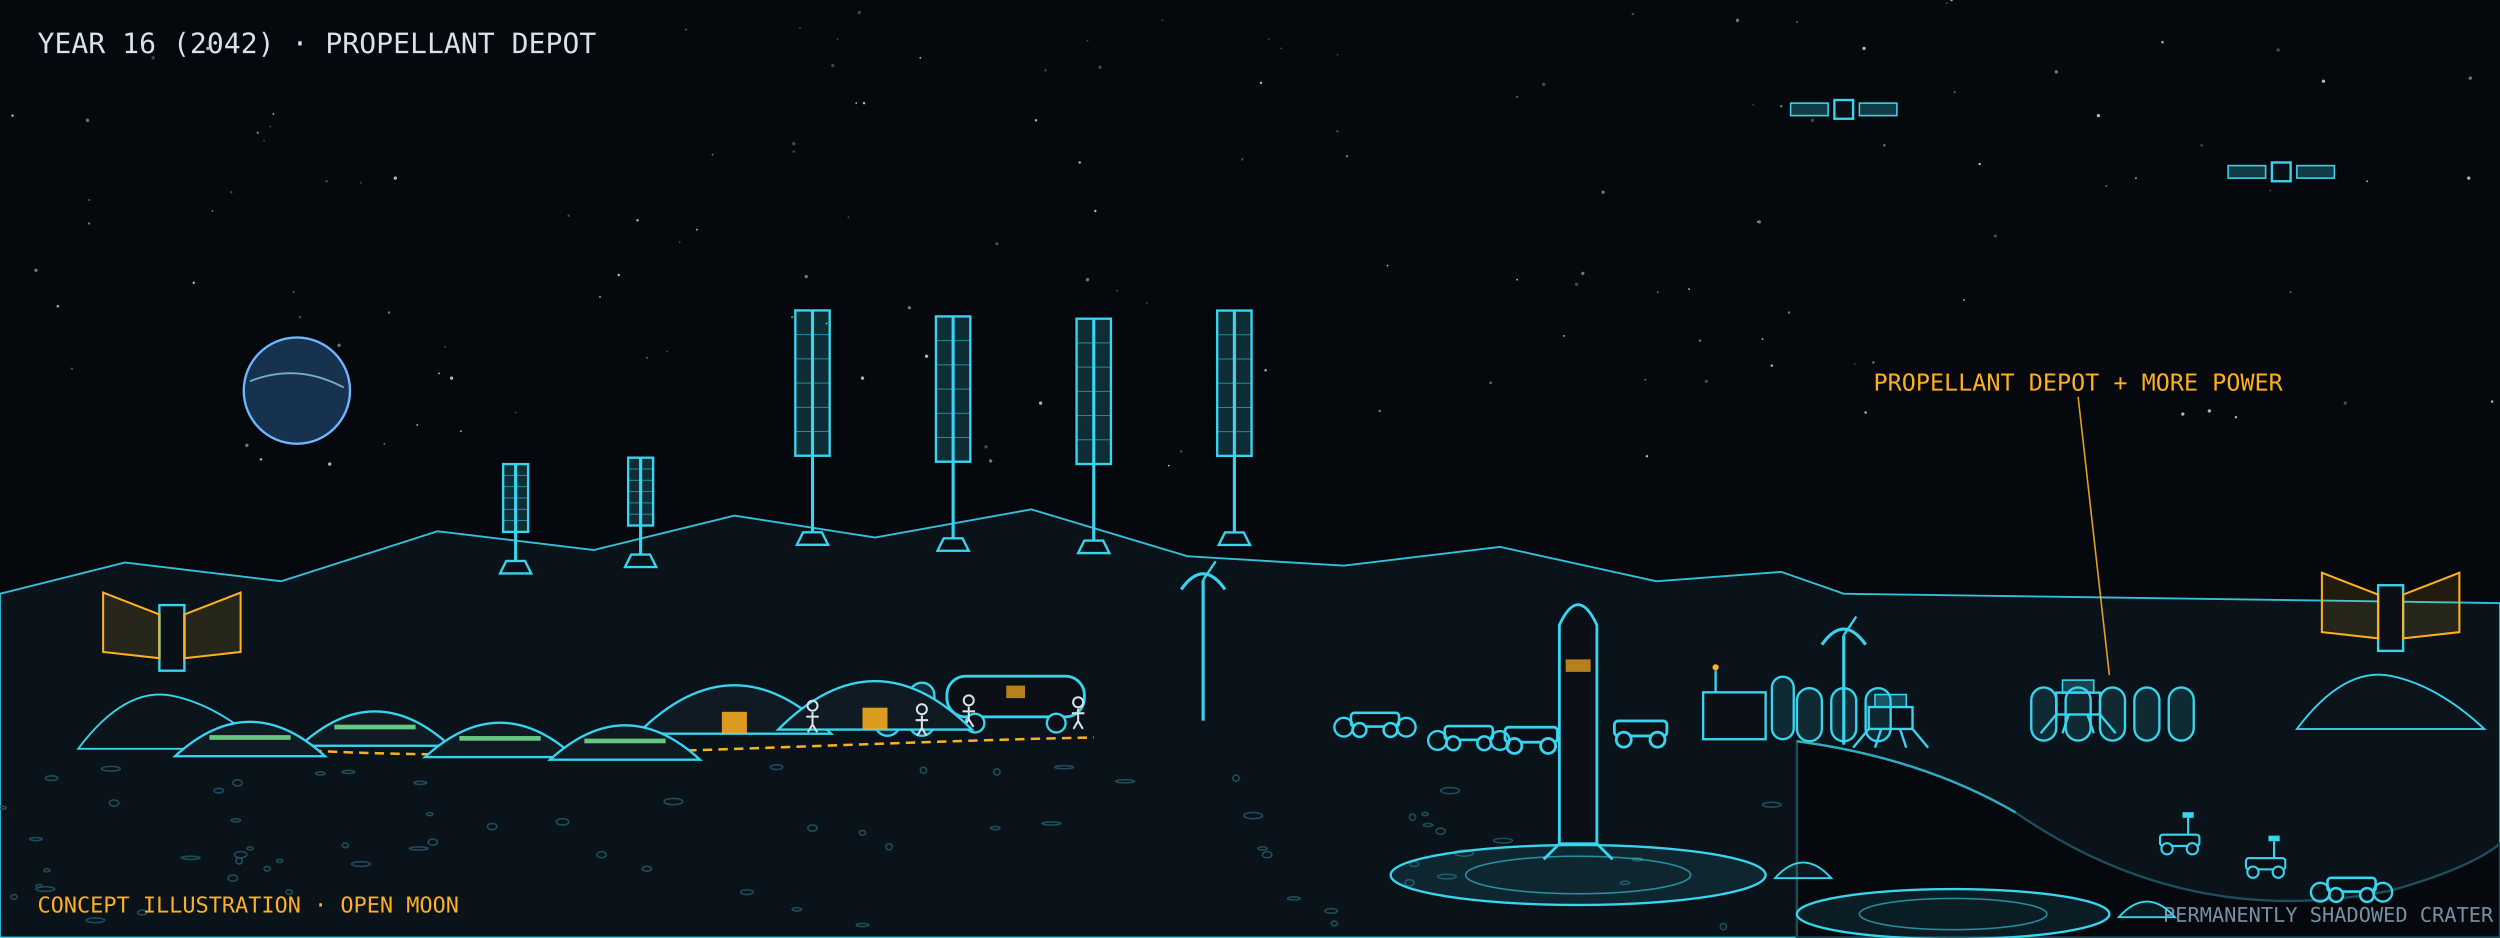
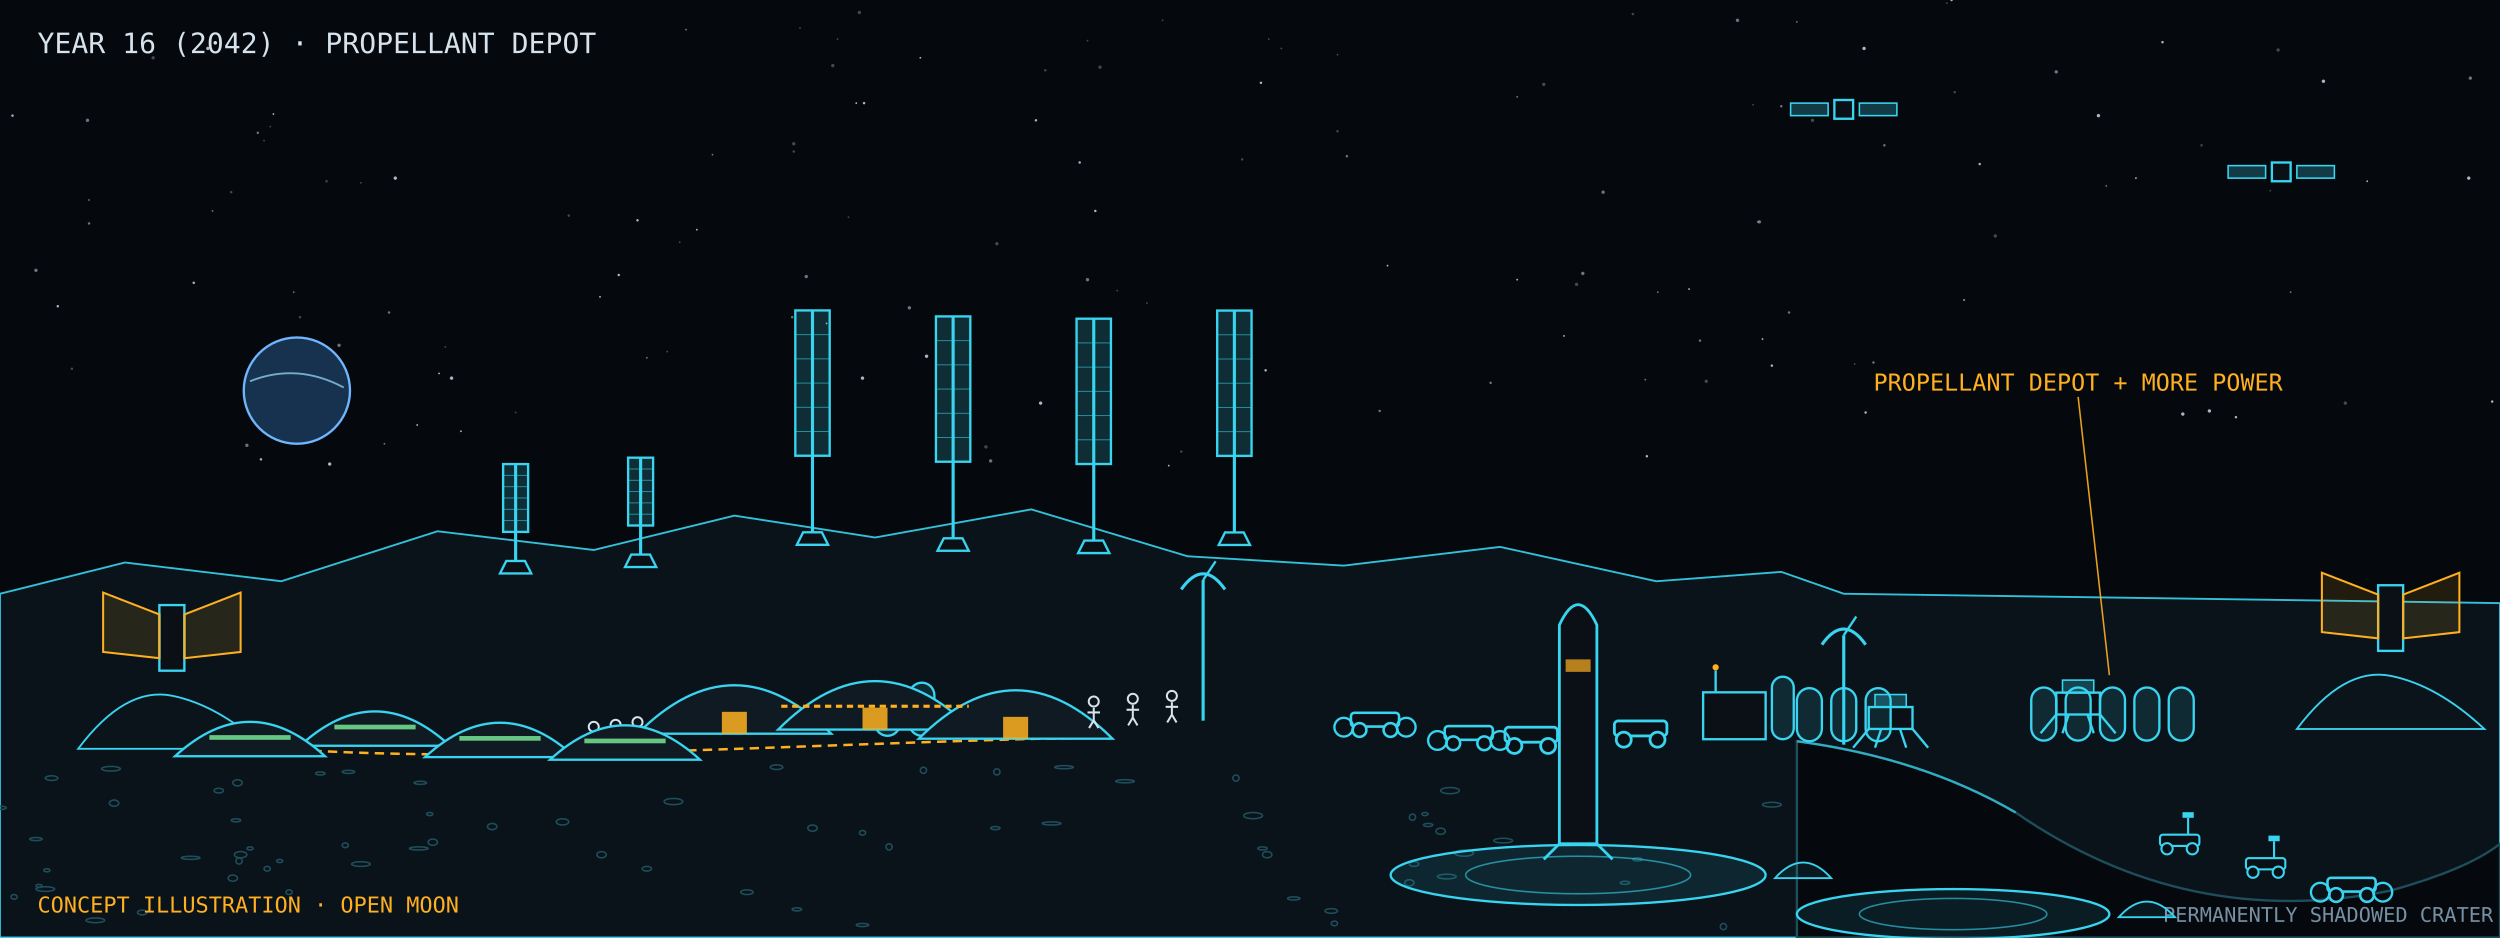
<svg xmlns="http://www.w3.org/2000/svg" viewBox="0 0 1600 600" width="1600" height="600" role="img" aria-label="Concept illustration of the Open Moon base: YEAR 16 (2042) · PROPELLANT DEPOT">
  <rect width="1600" height="600" fill="#05080c" />
  <circle cx="663" cy="77" r="0.8" fill="#d6e2ec" opacity="0.8" />
  <circle cx="98" cy="37" r="1.1" fill="#d6e2ec" opacity="0.3" />
  <circle cx="748" cy="298" r="0.6" fill="#d6e2ec" opacity="0.8" />
  <circle cx="439" cy="19" r="0.6" fill="#d6e2ec" opacity="0.5" />
  <circle cx="856" cy="35" r="0.6" fill="#d6e2ec" opacity="0.3" />
  <circle cx="1128" cy="217" r="0.6" fill="#d6e2ec" opacity="0.8" />
  <circle cx="253" cy="114" r="1.1" fill="#d6e2ec" opacity="0.8" />
  <circle cx="1193" cy="31" r="1.1" fill="#d6e2ec" opacity="0.8" />
  <circle cx="812" cy="25" r="0.6" fill="#d6e2ec" opacity="0.3" />
  <circle cx="1140" cy="68" r="0.8" fill="#d6e2ec" opacity="0.5" />
  <circle cx="295" cy="276" r="0.6" fill="#d6e2ec" opacity="0.8" />
  <circle cx="631" cy="286" r="1.1" fill="#d6e2ec" opacity="0.3" />
  <circle cx="211" cy="297" r="1.1" fill="#d6e2ec" opacity="0.8" />
  <circle cx="384" cy="190" r="0.6" fill="#d6e2ec" opacity="0.8" />
  <circle cx="1458" cy="32" r="1.1" fill="#d6e2ec" opacity="0.3" />
  <circle cx="1267" cy="105" r="0.8" fill="#d6e2ec" opacity="0.8" />
  <circle cx="1088" cy="218" r="0.8" fill="#d6e2ec" opacity="0.5" />
  <circle cx="1199" cy="232" r="0.8" fill="#d6e2ec" opacity="0.5" />
  <circle cx="508" cy="92" r="1.1" fill="#d6e2ec" opacity="0.3" />
  <circle cx="167" cy="294" r="0.8" fill="#d6e2ec" opacity="0.8" />
  <circle cx="1013" cy="175" r="1.1" fill="#d6e2ec" opacity="0.5" />
  <circle cx="589" cy="37" r="0.6" fill="#d6e2ec" opacity="0.8" />
  <circle cx="856" cy="84" r="0.8" fill="#d6e2ec" opacity="0.3" />
  <circle cx="1001" cy="215" r="0.6" fill="#d6e2ec" opacity="0.8" />
  <circle cx="158" cy="285" r="1.1" fill="#d6e2ec" opacity="0.5" />
  <circle cx="696" cy="179" r="1.1" fill="#d6e2ec" opacity="0.5" />
  <circle cx="1187" cy="233" r="0.6" fill="#d6e2ec" opacity="0.3" />
  <circle cx="552" cy="242" r="1.1" fill="#d6e2ec" opacity="0.8" />
  <circle cx="133" cy="31" r="1.1" fill="#d6e2ec" opacity="0.8" />
  <circle cx="634" cy="295" r="1.1" fill="#d6e2ec" opacity="0.5" />
  <circle cx="582" cy="197" r="1.1" fill="#d6e2ec" opacity="0.5" />
  <circle cx="46" cy="236" r="0.8" fill="#d6e2ec" opacity="0.3" />
  <circle cx="1251" cy="59" r="0.8" fill="#d6e2ec" opacity="0.3" />
  <circle cx="446" cy="147" r="0.6" fill="#d6e2ec" opacity="0.8" />
  <circle cx="507" cy="203" r="0.8" fill="#d6e2ec" opacity="0.5" />
  <circle cx="165" cy="85" r="0.8" fill="#d6e2ec" opacity="0.5" />
  <circle cx="1125" cy="142" r="0.6" fill="#d6e2ec" opacity="0.5" />
  <circle cx="1126" cy="142" r="1.1" fill="#d6e2ec" opacity="0.5" />
  <circle cx="734" cy="194" r="0.6" fill="#d6e2ec" opacity="0.3" />
  <circle cx="169" cy="90" r="0.6" fill="#d6e2ec" opacity="0.3" />
  <circle cx="1348" cy="119" r="0.6" fill="#d6e2ec" opacity="0.5" />
  <circle cx="1206" cy="93" r="0.8" fill="#d6e2ec" opacity="0.5" />
  <circle cx="8" cy="74" r="0.8" fill="#d6e2ec" opacity="0.8" />
  <circle cx="756" cy="289" r="0.8" fill="#d6e2ec" opacity="0.3" />
  <circle cx="1414" cy="263" r="1.1" fill="#d6e2ec" opacity="0.8" />
  <circle cx="1384" cy="27" r="0.8" fill="#d6e2ec" opacity="0.8" />
  <circle cx="1145" cy="200" r="0.8" fill="#d6e2ec" opacity="0.5" />
  <circle cx="807" cy="53" r="0.8" fill="#d6e2ec" opacity="0.8" />
  <circle cx="820" cy="31" r="0.6" fill="#d6e2ec" opacity="0.3" />
  <circle cx="427" cy="225" r="0.6" fill="#d6e2ec" opacity="0.3" />
  <circle cx="696" cy="26" r="0.6" fill="#d6e2ec" opacity="0.3" />
  <circle cx="1160" cy="77" r="1.1" fill="#d6e2ec" opacity="0.3" />
  <circle cx="744" cy="13" r="0.6" fill="#d6e2ec" opacity="0.3" />
  <circle cx="1257" cy="192" r="0.6" fill="#d6e2ec" opacity="0.8" />
  <circle cx="516" cy="177" r="1.1" fill="#d6e2ec" opacity="0.5" />
  <circle cx="971" cy="62" r="0.6" fill="#d6e2ec" opacity="0.5" />
  <circle cx="954" cy="245" r="0.8" fill="#d6e2ec" opacity="0.5" />
  <circle cx="175" cy="73" r="0.6" fill="#d6e2ec" opacity="0.8" />
  <circle cx="701" cy="135" r="0.8" fill="#d6e2ec" opacity="0.8" />
  <circle cx="330" cy="264" r="0.6" fill="#d6e2ec" opacity="0.3" />
  <circle cx="1081" cy="185" r="0.6" fill="#d6e2ec" opacity="0.8" />
  <circle cx="1112" cy="13" r="1.1" fill="#d6e2ec" opacity="0.5" />
  <circle cx="1316" cy="46" r="1.1" fill="#d6e2ec" opacity="0.5" />
  <circle cx="1061" cy="187" r="0.6" fill="#d6e2ec" opacity="0.5" />
  <circle cx="1580" cy="114" r="1.1" fill="#d6e2ec" opacity="0.8" />
  <circle cx="1595" cy="257" r="0.8" fill="#d6e2ec" opacity="0.8" />
  <circle cx="456" cy="99" r="0.6" fill="#d6e2ec" opacity="0.5" />
  <circle cx="1515" cy="116" r="0.6" fill="#d6e2ec" opacity="0.8" />
  <circle cx="1009" cy="182" r="1.1" fill="#d6e2ec" opacity="0.3" />
  <circle cx="57" cy="143" r="0.8" fill="#d6e2ec" opacity="0.5" />
  <circle cx="396" cy="176" r="0.8" fill="#d6e2ec" opacity="0.8" />
  <circle cx="715" cy="186" r="0.6" fill="#d6e2ec" opacity="0.3" />
  <circle cx="209" cy="116" r="0.8" fill="#d6e2ec" opacity="0.3" />
  <circle cx="691" cy="104" r="0.8" fill="#d6e2ec" opacity="0.8" />
  <circle cx="1249" cy="0" r="0.8" fill="#d6e2ec" opacity="0.8" />
  <circle cx="704" cy="43" r="1.1" fill="#d6e2ec" opacity="0.3" />
  <circle cx="795" cy="102" r="0.8" fill="#d6e2ec" opacity="0.3" />
  <circle cx="888" cy="170" r="0.6" fill="#d6e2ec" opacity="0.8" />
  <circle cx="810" cy="237" r="0.8" fill="#d6e2ec" opacity="0.8" />
  <circle cx="173" cy="81" r="0.6" fill="#d6e2ec" opacity="0.3" />
  <circle cx="56" cy="77" r="1.1" fill="#d6e2ec" opacity="0.5" />
  <circle cx="1343" cy="74" r="1.1" fill="#d6e2ec" opacity="0.8" />
  <circle cx="971" cy="179" r="0.6" fill="#d6e2ec" opacity="0.8" />
  <circle cx="1122" cy="67" r="0.6" fill="#d6e2ec" opacity="0.3" />
  <circle cx="1487" cy="52" r="1.1" fill="#d6e2ec" opacity="0.8" />
  <circle cx="285" cy="222" r="0.6" fill="#d6e2ec" opacity="0.3" />
  <circle cx="57" cy="128" r="0.6" fill="#d6e2ec" opacity="0.5" />
  <circle cx="1026" cy="123" r="1.1" fill="#d6e2ec" opacity="0.5" />
  <circle cx="531" cy="278" r="0.8" fill="#d6e2ec" opacity="0.3" />
  <circle cx="124" cy="181" r="0.8" fill="#d6e2ec" opacity="0.8" />
  <circle cx="1194" cy="264" r="0.8" fill="#d6e2ec" opacity="0.8" />
  <circle cx="267" cy="272" r="0.6" fill="#d6e2ec" opacity="0.8" />
  <circle cx="1045" cy="9" r="0.8" fill="#d6e2ec" opacity="0.3" />
  <circle cx="1246" cy="2" r="0.6" fill="#d6e2ec" opacity="0.3" />
  <circle cx="289" cy="242" r="1.1" fill="#d6e2ec" opacity="0.8" />
  <circle cx="246" cy="284" r="0.6" fill="#d6e2ec" opacity="0.5" />
  <circle cx="1397" cy="265" r="1.1" fill="#d6e2ec" opacity="0.8" />
  <circle cx="988" cy="54" r="1.1" fill="#d6e2ec" opacity="0.3" />
  <circle cx="508" cy="97" r="0.8" fill="#d6e2ec" opacity="0.3" />
  <circle cx="1581" cy="50" r="1.1" fill="#d6e2ec" opacity="0.5" />
  <circle cx="1150" cy="14" r="0.6" fill="#d6e2ec" opacity="0.5" />
  <circle cx="666" cy="258" r="1.1" fill="#d6e2ec" opacity="0.8" />
  <circle cx="408" cy="141" r="0.8" fill="#d6e2ec" opacity="0.8" />
  <circle cx="1092" cy="244" r="1.1" fill="#d6e2ec" opacity="0.3" />
  <circle cx="1431" cy="267" r="0.8" fill="#d6e2ec" opacity="0.8" />
  <circle cx="414" cy="229" r="0.6" fill="#d6e2ec" opacity="0.5" />
  <circle cx="249" cy="200" r="0.8" fill="#d6e2ec" opacity="0.5" />
  <circle cx="148" cy="123" r="0.8" fill="#d6e2ec" opacity="0.3" />
  <circle cx="435" cy="155" r="0.6" fill="#d6e2ec" opacity="0.3" />
  <circle cx="1466" cy="187" r="0.6" fill="#d6e2ec" opacity="0.5" />
  <circle cx="281" cy="239" r="0.6" fill="#d6e2ec" opacity="0.8" />
  <circle cx="192" cy="203" r="0.8" fill="#d6e2ec" opacity="0.3" />
  <circle cx="1367" cy="114" r="0.6" fill="#d6e2ec" opacity="0.8" />
  <circle cx="883" cy="263" r="0.8" fill="#d6e2ec" opacity="0.5" />
  <circle cx="862" cy="100" r="0.8" fill="#d6e2ec" opacity="0.5" />
  <circle cx="188" cy="187" r="0.6" fill="#d6e2ec" opacity="0.5" />
  <circle cx="1134" cy="234" r="0.8" fill="#d6e2ec" opacity="0.8" />
  <circle cx="37" cy="196" r="0.8" fill="#d6e2ec" opacity="0.8" />
  <circle cx="1277" cy="151" r="1.1" fill="#d6e2ec" opacity="0.3" />
  <circle cx="231" cy="117" r="0.6" fill="#d6e2ec" opacity="0.3" />
  <circle cx="543" cy="139" r="0.6" fill="#d6e2ec" opacity="0.3" />
  <circle cx="553" cy="66" r="0.8" fill="#d6e2ec" opacity="0.8" />
  <circle cx="529" cy="207" r="0.6" fill="#d6e2ec" opacity="0.8" />
  <circle cx="1054" cy="292" r="0.8" fill="#d6e2ec" opacity="0.8" />
  <circle cx="669" cy="45" r="0.8" fill="#d6e2ec" opacity="0.3" />
  <circle cx="1409" cy="93" r="0.8" fill="#d6e2ec" opacity="0.3" />
  <circle cx="550" cy="8" r="1.1" fill="#d6e2ec" opacity="0.3" />
  <circle cx="533" cy="42" r="1.1" fill="#d6e2ec" opacity="0.3" />
  <circle cx="136" cy="135" r="0.6" fill="#d6e2ec" opacity="0.5" />
  <circle cx="23" cy="173" r="1.1" fill="#d6e2ec" opacity="0.5" />
  <circle cx="548" cy="66" r="0.6" fill="#d6e2ec" opacity="0.8" />
  <circle cx="1453" cy="122" r="0.6" fill="#d6e2ec" opacity="0.3" />
  <circle cx="536" cy="25" r="0.6" fill="#d6e2ec" opacity="0.3" />
  <circle cx="638" cy="156" r="1.1" fill="#d6e2ec" opacity="0.3" />
  <circle cx="593" cy="228" r="1.1" fill="#d6e2ec" opacity="0.8" />
  <circle cx="364" cy="138" r="0.8" fill="#d6e2ec" opacity="0.3" />
  <circle cx="512" cy="18" r="0.6" fill="#d6e2ec" opacity="0.3" />
  <circle cx="1501" cy="258" r="1.1" fill="#d6e2ec" opacity="0.3" />
  <circle cx="1053" cy="243" r="0.6" fill="#d6e2ec" opacity="0.5" />
  <circle cx="217" cy="221" r="1.1" fill="#d6e2ec" opacity="0.5" />
  <circle cx="190" cy="250" r="34" fill="#16324f" stroke="#6fb6ff" stroke-width="1.5" />
  <path d="M160 244 Q190 232 220 248" stroke="#9ee0ff" stroke-width="1.2" fill="none" opacity=".7" />
  <path d="M0 380 L80 360 L180 372 L280 340 L380 352 L470 330 L560 344 L660 326 L760 356 L860 362 L960 350 L1060 372 L1140 366 L1180 380 L1600 386 L1600 600 L0 600Z" fill="#0b141c" stroke="#38d4f0" stroke-width="1.2" opacity=".9" />
  <path d="M0 0 470.0 L20 473.2 L40 476.0 L60 478.1 L80 479.3 L100 479.5 L120 478.8 L140 477.5 L160 476.0 L180 474.5 L200 473.4 L220 473.0 L240 473.3 L260 474.3 L280 475.7 L300 477.2 L320 478.5 L340 479.3 L360 479.2 L380 478.2 L400 476.2 L420 473.5 L440 470.3 L460 467.1 L480 464.2 L500 462.0 L520 460.7 L540 460.3 L560 460.9 L580 462.1 L600 463.7 L620 465.2 L640 466.4 L660 467.0 L680 466.8 L700 466.0 L720 464.6 L740 463.1 L760 461.7 L780 460.9 L800 460.9 L820 461.8 L840 463.6 L860 466.3 L880 469.4 L900 472.6 L920 475.6 L940 477.9 L960 479.3 L980 479.8 L1000 479.3 L1020 478.2 L1040 476.6 L1060 475.0 L1080 473.7 L1100 473.1 L1120 473.1 L1140 473.8 L1160 475.1 L1180 476.6 L1200 478.0 L1220 478.9 L1240 479.0 L1260 478.3 L1280 476.5 L1300 474.0 L1320 470.9 L1340 467.7 L1360 464.6 L1380 462.2 L1400 460.7 L1420 460.1 L1440 460.4 L1460 461.5 L1480 463.1 L1500 464.7 L1520 466.1 L1540 466.9 L1560 467.0 L1580 466.4 L1600 465.2 L1600 600 L0 600Z" fill="#0e1922" stroke="#38d4f0" stroke-width="1.5" />
  <ellipse cx="926" cy="561" rx="6" ry="1.5" fill="none" stroke="#1e4e5c" stroke-width="1" />
  <ellipse cx="1040" cy="565" rx="3" ry="1" fill="none" stroke="#1e4e5c" stroke-width="1" />
  <ellipse cx="1048" cy="550" rx="3" ry="1" fill="none" stroke="#1e4e5c" stroke-width="1" />
  <ellipse cx="914" cy="528" rx="3" ry="1" fill="none" stroke="#1e4e5c" stroke-width="1" />
  <ellipse cx="1103" cy="593" rx="2" ry="2" fill="none" stroke="#1e4e5c" stroke-width="1" />
  <ellipse cx="811" cy="547" rx="3" ry="2" fill="none" stroke="#1e4e5c" stroke-width="1" />
  <ellipse cx="30" cy="557" rx="2" ry="1" fill="none" stroke="#1e4e5c" stroke-width="1" />
  <ellipse cx="73" cy="514" rx="3" ry="2" fill="none" stroke="#1e4e5c" stroke-width="1" />
  <ellipse cx="61" cy="589" rx="6" ry="1.5" fill="none" stroke="#1e4e5c" stroke-width="1" />
  <ellipse cx="902" cy="565" rx="3" ry="2" fill="none" stroke="#1e4e5c" stroke-width="1" />
  <ellipse cx="478" cy="571" rx="4" ry="1.5" fill="none" stroke="#1e4e5c" stroke-width="1" />
  <ellipse cx="9" cy="574" rx="2" ry="1.5" fill="none" stroke="#1e4e5c" stroke-width="1" />
  <ellipse cx="569" cy="542" rx="2" ry="2" fill="none" stroke="#1e4e5c" stroke-width="1" />
  <ellipse cx="520" cy="530" rx="3" ry="2" fill="none" stroke="#1e4e5c" stroke-width="1" />
  <ellipse cx="591" cy="493" rx="2" ry="2" fill="none" stroke="#1e4e5c" stroke-width="1" />
  <ellipse cx="221" cy="541" rx="2" ry="1.5" fill="none" stroke="#1e4e5c" stroke-width="1" />
  <ellipse cx="791" cy="498" rx="2" ry="2" fill="none" stroke="#1e4e5c" stroke-width="1" />
  <ellipse cx="1" cy="517" rx="3" ry="1" fill="none" stroke="#1e4e5c" stroke-width="1" />
  <ellipse cx="962" cy="538" rx="6" ry="1.5" fill="none" stroke="#1e4e5c" stroke-width="1" />
  <ellipse cx="149" cy="562" rx="3" ry="2" fill="none" stroke="#1e4e5c" stroke-width="1" />
  <ellipse cx="552" cy="533" rx="2" ry="1.5" fill="none" stroke="#1e4e5c" stroke-width="1" />
  <ellipse cx="681" cy="491" rx="6" ry="1" fill="none" stroke="#1e4e5c" stroke-width="1" />
  <ellipse cx="275" cy="521" rx="2" ry="1" fill="none" stroke="#1e4e5c" stroke-width="1" />
  <ellipse cx="122" cy="549" rx="6" ry="1" fill="none" stroke="#1e4e5c" stroke-width="1" />
  <ellipse cx="385" cy="547" rx="3" ry="2" fill="none" stroke="#1e4e5c" stroke-width="1" />
  <ellipse cx="268" cy="543" rx="6" ry="1" fill="none" stroke="#1e4e5c" stroke-width="1" />
  <ellipse cx="808" cy="543" rx="3" ry="1" fill="none" stroke="#1e4e5c" stroke-width="1" />
  <ellipse cx="552" cy="592" rx="4" ry="1" fill="none" stroke="#1e4e5c" stroke-width="1" />
  <ellipse cx="431" cy="513" rx="6" ry="2" fill="none" stroke="#1e4e5c" stroke-width="1" />
  <ellipse cx="205" cy="495" rx="3" ry="1" fill="none" stroke="#1e4e5c" stroke-width="1" />
  <ellipse cx="904" cy="523" rx="2" ry="2" fill="none" stroke="#1e4e5c" stroke-width="1" />
  <ellipse cx="673" cy="527" rx="6" ry="1" fill="none" stroke="#1e4e5c" stroke-width="1" />
  <ellipse cx="152" cy="501" rx="3" ry="2" fill="none" stroke="#1e4e5c" stroke-width="1" />
  <ellipse cx="497" cy="491" rx="4" ry="1.5" fill="none" stroke="#1e4e5c" stroke-width="1" />
  <ellipse cx="928" cy="506" rx="6" ry="2" fill="none" stroke="#1e4e5c" stroke-width="1" />
  <ellipse cx="277" cy="539" rx="3" ry="2" fill="none" stroke="#1e4e5c" stroke-width="1" />
  <ellipse cx="315" cy="529" rx="3" ry="2" fill="none" stroke="#1e4e5c" stroke-width="1" />
  <ellipse cx="510" cy="582" rx="3" ry="1" fill="none" stroke="#1e4e5c" stroke-width="1" />
  <ellipse cx="1134" cy="515" rx="6" ry="1.5" fill="none" stroke="#1e4e5c" stroke-width="1" />
  <ellipse cx="160" cy="543" rx="2" ry="1" fill="none" stroke="#1e4e5c" stroke-width="1" />
  <ellipse cx="223" cy="494" rx="4" ry="1" fill="none" stroke="#1e4e5c" stroke-width="1" />
  <ellipse cx="802" cy="522" rx="6" ry="2" fill="none" stroke="#1e4e5c" stroke-width="1" />
  <ellipse cx="1005" cy="527" rx="3" ry="2" fill="none" stroke="#1e4e5c" stroke-width="1" />
  <ellipse cx="140" cy="506" rx="3" ry="1.5" fill="none" stroke="#1e4e5c" stroke-width="1" />
  <ellipse cx="151" cy="525" rx="3" ry="1" fill="none" stroke="#1e4e5c" stroke-width="1" />
  <ellipse cx="33" cy="498" rx="4" ry="1.5" fill="none" stroke="#1e4e5c" stroke-width="1" />
  <ellipse cx="912" cy="521" rx="2" ry="1" fill="none" stroke="#1e4e5c" stroke-width="1" />
  <ellipse cx="360" cy="526" rx="4" ry="2" fill="none" stroke="#1e4e5c" stroke-width="1" />
  <ellipse cx="269" cy="501" rx="4" ry="1" fill="none" stroke="#1e4e5c" stroke-width="1" />
  <ellipse cx="922" cy="532" rx="3" ry="2" fill="none" stroke="#1e4e5c" stroke-width="1" />
  <ellipse cx="71" cy="492" rx="6" ry="1.5" fill="none" stroke="#1e4e5c" stroke-width="1" />
  <ellipse cx="638" cy="494" rx="2" ry="2" fill="none" stroke="#1e4e5c" stroke-width="1" />
  <ellipse cx="153" cy="551" rx="2" ry="2" fill="none" stroke="#1e4e5c" stroke-width="1" />
  <ellipse cx="637" cy="530" rx="3" ry="1" fill="none" stroke="#1e4e5c" stroke-width="1" />
  <ellipse cx="154" cy="547" rx="4" ry="2" fill="none" stroke="#1e4e5c" stroke-width="1" />
  <ellipse cx="91" cy="584" rx="3" ry="1.5" fill="none" stroke="#1e4e5c" stroke-width="1" />
  <ellipse cx="720" cy="500" rx="6" ry="1" fill="none" stroke="#1e4e5c" stroke-width="1" />
  <ellipse cx="854" cy="591" rx="2" ry="1.5" fill="none" stroke="#1e4e5c" stroke-width="1" />
  <ellipse cx="29" cy="569" rx="6" ry="1.5" fill="none" stroke="#1e4e5c" stroke-width="1" />
  <ellipse cx="25" cy="567" rx="2" ry="1" fill="none" stroke="#1e4e5c" stroke-width="1" />
  <ellipse cx="185" cy="571" rx="2" ry="1.5" fill="none" stroke="#1e4e5c" stroke-width="1" />
  <ellipse cx="852" cy="583" rx="4" ry="1.5" fill="none" stroke="#1e4e5c" stroke-width="1" />
  <ellipse cx="937" cy="546" rx="6" ry="2" fill="none" stroke="#1e4e5c" stroke-width="1" />
  <ellipse cx="171" cy="556" rx="2" ry="1.5" fill="none" stroke="#1e4e5c" stroke-width="1" />
  <ellipse cx="179" cy="551" rx="2" ry="1" fill="none" stroke="#1e4e5c" stroke-width="1" />
  <ellipse cx="231" cy="553" rx="6" ry="1.5" fill="none" stroke="#1e4e5c" stroke-width="1" />
  <ellipse cx="23" cy="537" rx="4" ry="1" fill="none" stroke="#1e4e5c" stroke-width="1" />
  <ellipse cx="414" cy="556" rx="3" ry="1.5" fill="none" stroke="#1e4e5c" stroke-width="1" />
  <ellipse cx="905" cy="553" rx="3" ry="1.5" fill="none" stroke="#1e4e5c" stroke-width="1" />
  <ellipse cx="828" cy="575" rx="4" ry="1" fill="none" stroke="#1e4e5c" stroke-width="1" />
  <path d="M1150 474.4 Q1230 485.1 1290 520 Q1400 596 1530 570 Q1580 556 1600 540 L1600 600 L1150 600Z" fill="#05090d" stroke="#1e4e5c" stroke-width="1.5" />
  <path d="M1150 474.4 Q1230 485.1 1290 520" fill="none" stroke="#38d4f0" stroke-width="1.5" opacity=".7" />
  <text x="1490" y="590" fill="#7890a3" font-family="Share Tech Mono, monospace" font-size="13" text-anchor="middle">PERMANENTLY SHADOWED CRATER</text>
  <g transform="translate(1210,478.5094) scale(1.0)">
    <path d="M-14 -26 h28 v14 h-28z" fill="#0a1015" stroke="#38d4f0" stroke-width="1.5" />
    <path d="M-14 -12 L-24 0 M14 -12 L24 0 M-6 -12 L-10 0 M6 -12 L10 0" stroke="#38d4f0" stroke-width="1.5" />
    <rect x="-10" y="-34" width="20" height="8" fill="rgba(56,212,240,.25)" stroke="#38d4f0" stroke-width="1" />
  </g>
  <g transform="translate(1330,469.2811) scale(1.0)">
    <path d="M-14 -26 h28 v14 h-28z" fill="#0a1015" stroke="#38d4f0" stroke-width="1.5" />
    <path d="M-14 -12 L-24 0 M14 -12 L24 0 M-6 -12 L-10 0 M6 -12 L10 0" stroke="#38d4f0" stroke-width="1.5" />
    <rect x="-10" y="-34" width="20" height="8" fill="rgba(56,212,240,.25)" stroke="#38d4f0" stroke-width="1" />
  </g>
  <g transform="translate(1395,545) scale(0.9)">
    <rect x="-14" y="-12" width="28" height="8" rx="2" fill="#0a1015" stroke="#38d4f0" stroke-width="1.5" />
    <circle cx="-9" cy="-2" r="4" fill="#0a1015" stroke="#38d4f0" stroke-width="1.5" />
    <circle cx="9" cy="-2" r="4" fill="#0a1015" stroke="#38d4f0" stroke-width="1.5" />
    <line x1="6" y1="-12" x2="6" y2="-24" stroke="#38d4f0" stroke-width="1.5" />
    <rect x="2" y="-28" width="8" height="4" fill="#38d4f0" />
  </g>
  <g transform="translate(1450,560) scale(0.9)">
    <rect x="-14" y="-12" width="28" height="8" rx="2" fill="#0a1015" stroke="#38d4f0" stroke-width="1.5" />
    <circle cx="-9" cy="-2" r="4" fill="#0a1015" stroke="#38d4f0" stroke-width="1.5" />
    <circle cx="9" cy="-2" r="4" fill="#0a1015" stroke="#38d4f0" stroke-width="1.5" />
    <line x1="6" y1="-12" x2="6" y2="-24" stroke="#38d4f0" stroke-width="1.5" />
    <rect x="2" y="-28" width="8" height="4" fill="#38d4f0" />
  </g>
  <g transform="translate(980,479.7992) scale(1.2)">
    <rect x="-14" y="-12" width="28" height="8" rx="2" fill="#0a1015" stroke="#38d4f0" stroke-width="1.5" />
    <circle cx="-9" cy="-2" r="4" fill="#0a1015" stroke="#38d4f0" stroke-width="1.5" />
    <circle cx="9" cy="-2" r="4" fill="#0a1015" stroke="#38d4f0" stroke-width="1.5" />
  </g>
  <g transform="translate(1050,475.7929) scale(1.2)">
    <rect x="-14" y="-12" width="28" height="8" rx="2" fill="#0a1015" stroke="#38d4f0" stroke-width="1.5" />
    <circle cx="-9" cy="-2" r="4" fill="#0a1015" stroke="#38d4f0" stroke-width="1.5" />
    <circle cx="9" cy="-2" r="4" fill="#0a1015" stroke="#38d4f0" stroke-width="1.5" />
  </g>
  <line x1="330" y1="367.016" x2="330" y2="297.016" stroke="#38d4f0" stroke-width="2" />
  <rect x="322.0" y="297.016" width="16" height="43.4" fill="rgba(56,212,240,.18)" stroke="#38d4f0" stroke-width="1.5" />
  <line x1="322.0" y1="304.249" x2="338.0" y2="304.249" stroke="#38d4f0" stroke-width=".6" opacity=".6" />
  <line x1="322.0" y1="311.483" x2="338.0" y2="311.483" stroke="#38d4f0" stroke-width=".6" opacity=".6" />
  <line x1="322.0" y1="318.716" x2="338.0" y2="318.716" stroke="#38d4f0" stroke-width=".6" opacity=".6" />
  <line x1="322.0" y1="325.949" x2="338.0" y2="325.949" stroke="#38d4f0" stroke-width=".6" opacity=".6" />
  <line x1="322.0" y1="333.183" x2="338.0" y2="333.183" stroke="#38d4f0" stroke-width=".6" opacity=".6" />
  <path d="M320 367.016 L340 367.016 L336 359.016 L324 359.016Z" fill="#0a1015" stroke="#38d4f0" stroke-width="1.5" />
  <line x1="770" y1="461.231" x2="770" y2="371.231" stroke="#38d4f0" stroke-width="2" />
  <path d="M756 377.231 Q770 357.231 784 377.231" fill="none" stroke="#38d4f0" stroke-width="2" />
  <line x1="770" y1="371.231" x2="778 " y2="359.231" stroke="#38d4f0" stroke-width="1.5" />
  <g transform="translate(880,469.3911) scale(1.1)">
    <rect x="-14" y="-12" width="28" height="8" rx="2" fill="#0a1015" stroke="#38d4f0" stroke-width="1.5" />
    <circle cx="-9" cy="-2" r="4" fill="#0a1015" stroke="#38d4f0" stroke-width="1.5" />
    <circle cx="9" cy="-2" r="4" fill="#0a1015" stroke="#38d4f0" stroke-width="1.5" />
  </g>
  <circle cx="900" cy="465.391" r="6" fill="none" stroke="#38d4f0" stroke-width="1.5" />
  <circle cx="860" cy="465.391" r="6" fill="none" stroke="#38d4f0" stroke-width="1.5" />
  <g transform="translate(940,477.9077) scale(1.1)">
    <rect x="-14" y="-12" width="28" height="8" rx="2" fill="#0a1015" stroke="#38d4f0" stroke-width="1.5" />
    <circle cx="-9" cy="-2" r="4" fill="#0a1015" stroke="#38d4f0" stroke-width="1.5" />
    <circle cx="9" cy="-2" r="4" fill="#0a1015" stroke="#38d4f0" stroke-width="1.5" />
  </g>
  <circle cx="960" cy="473.908" r="6" fill="none" stroke="#38d4f0" stroke-width="1.5" />
  <circle cx="920" cy="473.908" r="6" fill="none" stroke="#38d4f0" stroke-width="1.5" />
  <line x1="410" y1="362.918" x2="410" y2="292.918" stroke="#38d4f0" stroke-width="2" />
  <rect x="402.0" y="292.918" width="16" height="43.4" fill="rgba(56,212,240,.18)" stroke="#38d4f0" stroke-width="1.5" />
  <line x1="402.0" y1="300.151" x2="418.0" y2="300.151" stroke="#38d4f0" stroke-width=".6" opacity=".6" />
  <line x1="402.0" y1="307.384" x2="418.0" y2="307.384" stroke="#38d4f0" stroke-width=".6" opacity=".6" />
  <line x1="402.0" y1="314.618" x2="418.0" y2="314.618" stroke="#38d4f0" stroke-width=".6" opacity=".6" />
  <line x1="402.0" y1="321.851" x2="418.0" y2="321.851" stroke="#38d4f0" stroke-width=".6" opacity=".6" />
  <line x1="402.0" y1="329.084" x2="418.0" y2="329.084" stroke="#38d4f0" stroke-width=".6" opacity=".6" />
  <path d="M400 362.918 L420 362.918 L416 354.918 L404 354.918Z" fill="#0a1015" stroke="#38d4f0" stroke-width="1.5" />
  <line x1="520" y1="348.676" x2="520" y2="198.676" stroke="#38d4f0" stroke-width="2" />
  <rect x="509.0" y="198.676" width="22" height="93.0" fill="rgba(56,212,240,.18)" stroke="#38d4f0" stroke-width="1.5" />
  <line x1="509.0" y1="214.176" x2="531.0" y2="214.176" stroke="#38d4f0" stroke-width=".6" opacity=".6" />
  <line x1="509.0" y1="229.676" x2="531.0" y2="229.676" stroke="#38d4f0" stroke-width=".6" opacity=".6" />
  <line x1="509.0" y1="245.176" x2="531.0" y2="245.176" stroke="#38d4f0" stroke-width=".6" opacity=".6" />
  <line x1="509.0" y1="260.676" x2="531.0" y2="260.676" stroke="#38d4f0" stroke-width=".6" opacity=".6" />
  <line x1="509.0" y1="276.176" x2="531.0" y2="276.176" stroke="#38d4f0" stroke-width=".6" opacity=".6" />
  <path d="M510 348.676 L530 348.676 L526 340.676 L514 340.676Z" fill="#0a1015" stroke="#38d4f0" stroke-width="1.5" />
  <line x1="610" y1="352.503" x2="610" y2="202.503" stroke="#38d4f0" stroke-width="2" />
  <rect x="599.0" y="202.503" width="22" height="93.0" fill="rgba(56,212,240,.18)" stroke="#38d4f0" stroke-width="1.5" />
  <line x1="599.0" y1="218.003" x2="621.0" y2="218.003" stroke="#38d4f0" stroke-width=".6" opacity=".6" />
  <line x1="599.0" y1="233.503" x2="621.0" y2="233.503" stroke="#38d4f0" stroke-width=".6" opacity=".6" />
  <line x1="599.0" y1="249.003" x2="621.0" y2="249.003" stroke="#38d4f0" stroke-width=".6" opacity=".6" />
  <line x1="599.0" y1="264.503" x2="621.0" y2="264.503" stroke="#38d4f0" stroke-width=".6" opacity=".6" />
  <line x1="599.0" y1="280.003" x2="621.0" y2="280.003" stroke="#38d4f0" stroke-width=".6" opacity=".6" />
  <path d="M600 352.503 L620 352.503 L616 344.503 L604 344.503Z" fill="#0a1015" stroke="#38d4f0" stroke-width="1.5" />
  <rect x="1174" y="64" width="12" height="12" fill="#0a1015" stroke="#38d4f0" stroke-width="1.5" />
  <rect x="1146" y="66" width="24" height="8" fill="rgba(56,212,240,.25)" stroke="#38d4f0" stroke-width="1" />
  <rect x="1190" y="66" width="24" height="8" fill="rgba(56,212,240,.25)" stroke="#38d4f0" stroke-width="1" />
  <rect x="1454" y="104" width="12" height="12" fill="#0a1015" stroke="#38d4f0" stroke-width="1.5" />
  <rect x="1426" y="106" width="24" height="8" fill="rgba(56,212,240,.25)" stroke="#38d4f0" stroke-width="1" />
  <rect x="1470" y="106" width="24" height="8" fill="rgba(56,212,240,.25)" stroke="#38d4f0" stroke-width="1" />
  <ellipse cx="1010" cy="560" rx="120" ry="19.2" fill="rgba(56,212,240,.10)" stroke="#38d4f0" stroke-width="1.5" />
  <ellipse cx="1010" cy="560" rx="72.0" ry="12.0" fill="none" stroke="#38d4f0" stroke-width="1" opacity=".6" />
  <path d="M1136 562 Q1154 542 1172 562Z" fill="rgba(56,212,240,.08)" stroke="#38d4f0" stroke-width="1.2" />
  <line x1="1180" y1="476.584" x2="1180" y2="406.584" stroke="#38d4f0" stroke-width="2" />
  <path d="M1166 412.584 Q1180 392.584 1194 412.584" fill="none" stroke="#38d4f0" stroke-width="2" />
  <line x1="1180" y1="406.584" x2="1188 " y2="394.584" stroke="#38d4f0" stroke-width="1.5" />
  <path d="M50 479.249 Q80 439.249 110 445.249 T170 479.249Z" fill="#0c141b" stroke="#38d4f0" stroke-width="1.2" />
  <rect x="102" y="387.249" width="16" height="42" fill="#0a1015" stroke="#38d4f0" stroke-width="1.5" />
  <path d="M102 393.249 L66 379.249 L66 417.249 L102 421.249Z M118 393.249 L154 379.249 L154 417.249 L118 421.249Z" fill="rgba(255,176,32,.12)" stroke="#ffb020" stroke-width="1.3" />
  <path d="M150 476.774 C300 491.224 500 475.982 700 471.965" fill="none" stroke="#ffb020" stroke-width="1.6" stroke-dasharray="6 4" />
  <ellipse cx="1250" cy="585" rx="100" ry="16.0" fill="rgba(56,212,240,.10)" stroke="#38d4f0" stroke-width="1.5" />
  <ellipse cx="1250" cy="585" rx="60.0" ry="10.0" fill="none" stroke="#38d4f0" stroke-width="1" opacity=".6" />
  <path d="M1356 587 Q1374 567 1392 587Z" fill="rgba(56,212,240,.08)" stroke="#38d4f0" stroke-width="1.2" />
  <rect x="560" y="436.914" width="16" height="34" rx="8" fill="rgba(56,212,240,.12)" stroke="#38d4f0" stroke-width="1.5" />
  <rect x="582" y="436.914" width="16" height="34" rx="8" fill="rgba(56,212,240,.12)" stroke="#38d4f0" stroke-width="1.5" />
  <rect x="1090" y="443.093" width="40" height="30" fill="#0a1015" stroke="#38d4f0" stroke-width="1.5" />
  <rect x="1134" y="433.093" width="14" height="40" rx="7" fill="rgba(56,212,240,.12)" stroke="#38d4f0" stroke-width="1.5" />
  <line x1="1098" y1="443.093" x2="1098" y2="429.093" stroke="#38d4f0" stroke-width="1.5" />
  <circle cx="1098" cy="427.093" r="2" fill="#ffb020" />
  <rect x="1150" y="440.402" width="16" height="34" rx="8" fill="rgba(56,212,240,.12)" stroke="#38d4f0" stroke-width="1.5" />
  <rect x="1172" y="440.402" width="16" height="34" rx="8" fill="rgba(56,212,240,.12)" stroke="#38d4f0" stroke-width="1.5" />
  <rect x="1194" y="440.402" width="16" height="34" rx="8" fill="rgba(56,212,240,.12)" stroke="#38d4f0" stroke-width="1.5" />
  <g transform="translate(1505,575) scale(1.1)">
    <rect x="-14" y="-12" width="28" height="8" rx="2" fill="#0a1015" stroke="#38d4f0" stroke-width="1.5" />
    <circle cx="-9" cy="-2" r="4" fill="#0a1015" stroke="#38d4f0" stroke-width="1.5" />
    <circle cx="9" cy="-2" r="4" fill="#0a1015" stroke="#38d4f0" stroke-width="1.5" />
  </g>
  <circle cx="1525" cy="571" r="6" fill="none" stroke="#38d4f0" stroke-width="1.5" />
  <circle cx="1485" cy="571" r="6" fill="none" stroke="#38d4f0" stroke-width="1.5" />
-   <rect x="606" y="432.785" width="88" height="26" rx="12" fill="#0a1015" stroke="#38d4f0" stroke-width="1.8" />
-   <circle cx="624" cy="462.785" r="6" fill="#0a1015" stroke="#38d4f0" stroke-width="1.5" />
-   <circle cx="676" cy="462.785" r="6" fill="#0a1015" stroke="#38d4f0" stroke-width="1.5" />
-   <rect x="644" y="438.785" width="12" height="8" fill="#ffb020" opacity=".7" />
-   <path d="M998 540 L998 400 Q1010 374 1022 400 L1022 540Z" fill="#0a1015" stroke="#38d4f0" stroke-width="1.8" />
-   <rect x="1002" y="422" width="16" height="8" fill="#ffb020" opacity=".7" />
-   <path d="M998 540 L988 550 M1022 540 L1032 550" stroke="#38d4f0" stroke-width="1.8" />
-   <circle cx="620" cy="448.246" r="3.2" fill="none" stroke="#d6e2ec" stroke-width="1.3" />
-   <path d="M620 452.246 L620 460.246 M616 455.246 L624 455.246 M620 460.246 L617 465.246 M620 460.246 L623 465.246" stroke="#d6e2ec" stroke-width="1.3" />
-   <circle cx="690" cy="449.465" r="3.2" fill="none" stroke="#d6e2ec" stroke-width="1.3" />
-   <path d="M690 453.465 L690 461.465 M686 456.465 L694 456.465 M690 461.465 L687 466.465 M690 461.465 L693 466.465" stroke="#d6e2ec" stroke-width="1.3" />
  <path d="M408 469.569 Q470 407.569 532 469.569Z" fill="#101a22" stroke="#38d4f0" stroke-width="1.5" />
  <rect x="462" y="455.569" width="16" height="14" fill="#ffb020" opacity=".85" />
  <path d="M498 466.914 Q560 404.914 622 466.914Z" fill="#101a22" stroke="#38d4f0" stroke-width="1.5" />
  <rect x="552" y="452.914" width="16" height="14" fill="#ffb020" opacity=".85" />
-   <circle cx="520" cy="451.676" r="3.2" fill="none" stroke="#d6e2ec" stroke-width="1.3" />
-   <path d="M520 455.676 L520 463.676 M516 458.676 L524 458.676 M520 463.676 L517 468.676 M520 463.676 L523 468.676" stroke="#d6e2ec" stroke-width="1.3" />
-   <circle cx="590" cy="453.906" r="3.2" fill="none" stroke="#d6e2ec" stroke-width="1.3" />
-   <path d="M590 457.906 L590 465.906 M586 460.906 L594 460.906 M590 465.906 L587 470.906 M590 465.906 L593 470.906" stroke="#d6e2ec" stroke-width="1.3" />
+   <path d="M588 472.785 Q650 410.785 712 472.785Z" fill="#101a22" stroke="#38d4f0" stroke-width="1.5" />
+   <rect x="642" y="458.785" width="16" height="14" fill="#ffb020" opacity=".85" />
+   <path d="M500 452.0 H620" stroke="#ffb020" stroke-width="2" stroke-dasharray="4 3" />
+   <path d="M998 540 L998 400 Q1010 374 1022 400 L1022 540Z" fill="#0a1015" stroke="#38d4f0" stroke-width="1.8" />
+   <rect x="1002" y="422" width="16" height="8" fill="#ffb020" opacity=".7" />
+   <path d="M998 540 L988 550 M1022 540 L1032 550" stroke="#38d4f0" stroke-width="1.8" />
+   <circle cx="700" cy="448.965" r="3.2" fill="none" stroke="#d6e2ec" stroke-width="1.3" />
+   <path d="M700 452.965 L700 460.965 M696 455.965 L704 455.965 M700 460.965 L697 465.965 M700 460.965 L703 465.965" stroke="#d6e2ec" stroke-width="1.3" />
+   <circle cx="725" cy="447.247" r="3.2" fill="none" stroke="#d6e2ec" stroke-width="1.3" />
+   <path d="M725 451.247 L725 459.247 M721 454.247 L729 454.247 M725 459.247 L722 464.247 M725 459.247 L728 464.247" stroke="#d6e2ec" stroke-width="1.3" />
+   <circle cx="750" cy="445.372" r="3.2" fill="none" stroke="#d6e2ec" stroke-width="1.3" />
+   <path d="M750 449.372 L750 457.372 M746 452.372 L754 452.372 M750 457.372 L747 462.372 M750 457.372 L753 462.372" stroke="#d6e2ec" stroke-width="1.3" />
+   <circle cx="380" cy="465.182" r="3.2" fill="none" stroke="#d6e2ec" stroke-width="1.3" />
+   <path d="M380 469.182 L380 477.182 M376 472.182 L384 472.182 M380 477.182 L377 482.182 M380 477.182 L383 482.182" stroke="#d6e2ec" stroke-width="1.3" />
+   <circle cx="394" cy="463.889" r="3.2" fill="none" stroke="#d6e2ec" stroke-width="1.3" />
+   <path d="M394 467.889 L394 475.889 M390 470.889 L398 470.889 M394 475.889 L391 480.889 M394 475.889 L397 480.889" stroke="#d6e2ec" stroke-width="1.3" />
+   <circle cx="408" cy="462.189" r="3.2" fill="none" stroke="#d6e2ec" stroke-width="1.3" />
+   <path d="M408 466.189 L408 474.189 M404 469.189 L412 469.189 M408 474.189 L405 479.189 M408 474.189 L411 479.189" stroke="#d6e2ec" stroke-width="1.3" />
  <path d="M192 477.301 Q240 433.301 288 477.301Z" fill="#101a22" stroke="#38d4f0" stroke-width="1.5" />
  <path d="M214 465.301 L266 465.301" stroke="#7cf29a" stroke-width="3" opacity=".8" />
  <path d="M272 484.549 Q320 440.549 368 484.549Z" fill="#101a22" stroke="#38d4f0" stroke-width="1.5" />
  <path d="M294 472.549 L346 472.549" stroke="#7cf29a" stroke-width="3" opacity=".8" />
  <path d="M112 483.98 Q160 439.98 208 483.98Z" fill="#101a22" stroke="#38d4f0" stroke-width="1.5" />
  <path d="M134 471.98 L186 471.98" stroke="#7cf29a" stroke-width="3" opacity=".8" />
  <path d="M352 486.205 Q400 442.205 448 486.205Z" fill="#101a22" stroke="#38d4f0" stroke-width="1.5" />
  <path d="M374 474.205 L426 474.205" stroke="#7cf29a" stroke-width="3" opacity=".8" />
  <rect x="1300" y="439.993" width="16" height="34" rx="8" fill="rgba(56,212,240,.12)" stroke="#38d4f0" stroke-width="1.5" />
  <rect x="1322" y="439.993" width="16" height="34" rx="8" fill="rgba(56,212,240,.12)" stroke="#38d4f0" stroke-width="1.5" />
  <rect x="1344" y="439.993" width="16" height="34" rx="8" fill="rgba(56,212,240,.12)" stroke="#38d4f0" stroke-width="1.5" />
  <rect x="1366" y="439.993" width="16" height="34" rx="8" fill="rgba(56,212,240,.12)" stroke="#38d4f0" stroke-width="1.5" />
  <rect x="1388" y="439.993" width="16" height="34" rx="8" fill="rgba(56,212,240,.12)" stroke="#38d4f0" stroke-width="1.5" />
  <path d="M1470 466.555 Q1500 426.555 1530 432.555 T1590 466.555Z" fill="#0c141b" stroke="#38d4f0" stroke-width="1.2" />
  <rect x="1522" y="374.555" width="16" height="42" fill="#0a1015" stroke="#38d4f0" stroke-width="1.5" />
  <path d="M1522 380.555 L1486 366.555 L1486 404.555 L1522 408.555Z M1538 380.555 L1574 366.555 L1574 404.555 L1538 408.555Z" fill="rgba(255,176,32,.12)" stroke="#ffb020" stroke-width="1.3" />
  <line x1="700" y1="353.965" x2="700" y2="203.965" stroke="#38d4f0" stroke-width="2" />
  <rect x="689.0" y="203.965" width="22" height="93.0" fill="rgba(56,212,240,.18)" stroke="#38d4f0" stroke-width="1.5" />
  <line x1="689.0" y1="219.465" x2="711.0" y2="219.465" stroke="#38d4f0" stroke-width=".6" opacity=".6" />
  <line x1="689.0" y1="234.965" x2="711.0" y2="234.965" stroke="#38d4f0" stroke-width=".6" opacity=".6" />
  <line x1="689.0" y1="250.465" x2="711.0" y2="250.465" stroke="#38d4f0" stroke-width=".6" opacity=".6" />
  <line x1="689.0" y1="265.965" x2="711.0" y2="265.965" stroke="#38d4f0" stroke-width=".6" opacity=".6" />
  <line x1="689.0" y1="281.465" x2="711.0" y2="281.465" stroke="#38d4f0" stroke-width=".6" opacity=".6" />
  <path d="M690 353.965 L710 353.965 L706 345.965 L694 345.965Z" fill="#0a1015" stroke="#38d4f0" stroke-width="1.5" />
  <line x1="790" y1="348.763" x2="790" y2="198.763" stroke="#38d4f0" stroke-width="2" />
  <rect x="779.0" y="198.763" width="22" height="93.0" fill="rgba(56,212,240,.18)" stroke="#38d4f0" stroke-width="1.5" />
  <line x1="779.0" y1="214.263" x2="801.0" y2="214.263" stroke="#38d4f0" stroke-width=".6" opacity=".6" />
  <line x1="779.0" y1="229.763" x2="801.0" y2="229.763" stroke="#38d4f0" stroke-width=".6" opacity=".6" />
  <line x1="779.0" y1="245.263" x2="801.0" y2="245.263" stroke="#38d4f0" stroke-width=".6" opacity=".6" />
  <line x1="779.0" y1="260.763" x2="801.0" y2="260.763" stroke="#38d4f0" stroke-width=".6" opacity=".6" />
  <line x1="779.0" y1="276.263" x2="801.0" y2="276.263" stroke="#38d4f0" stroke-width=".6" opacity=".6" />
  <path d="M780 348.763 L800 348.763 L796 340.763 L784 340.763Z" fill="#0a1015" stroke="#38d4f0" stroke-width="1.5" />
  <line x1="1350" y1="432.099" x2="1330" y2="254" stroke="#ffb020" stroke-width="1" opacity=".9" />
  <text x="1330" y="250" fill="#ffb020" font-family="Share Tech Mono, monospace" font-size="15" text-anchor="middle">PROPELLANT DEPOT + MORE POWER</text>
  <text x="24" y="584" fill="#ffb020" font-family="Share Tech Mono, monospace" font-size="14">CONCEPT ILLUSTRATION · OPEN MOON</text>
  <text x="24" y="34" fill="#d6e2ec" font-family="Share Tech Mono, monospace" font-size="18">YEAR 16 (2042) · PROPELLANT DEPOT</text>
</svg>
